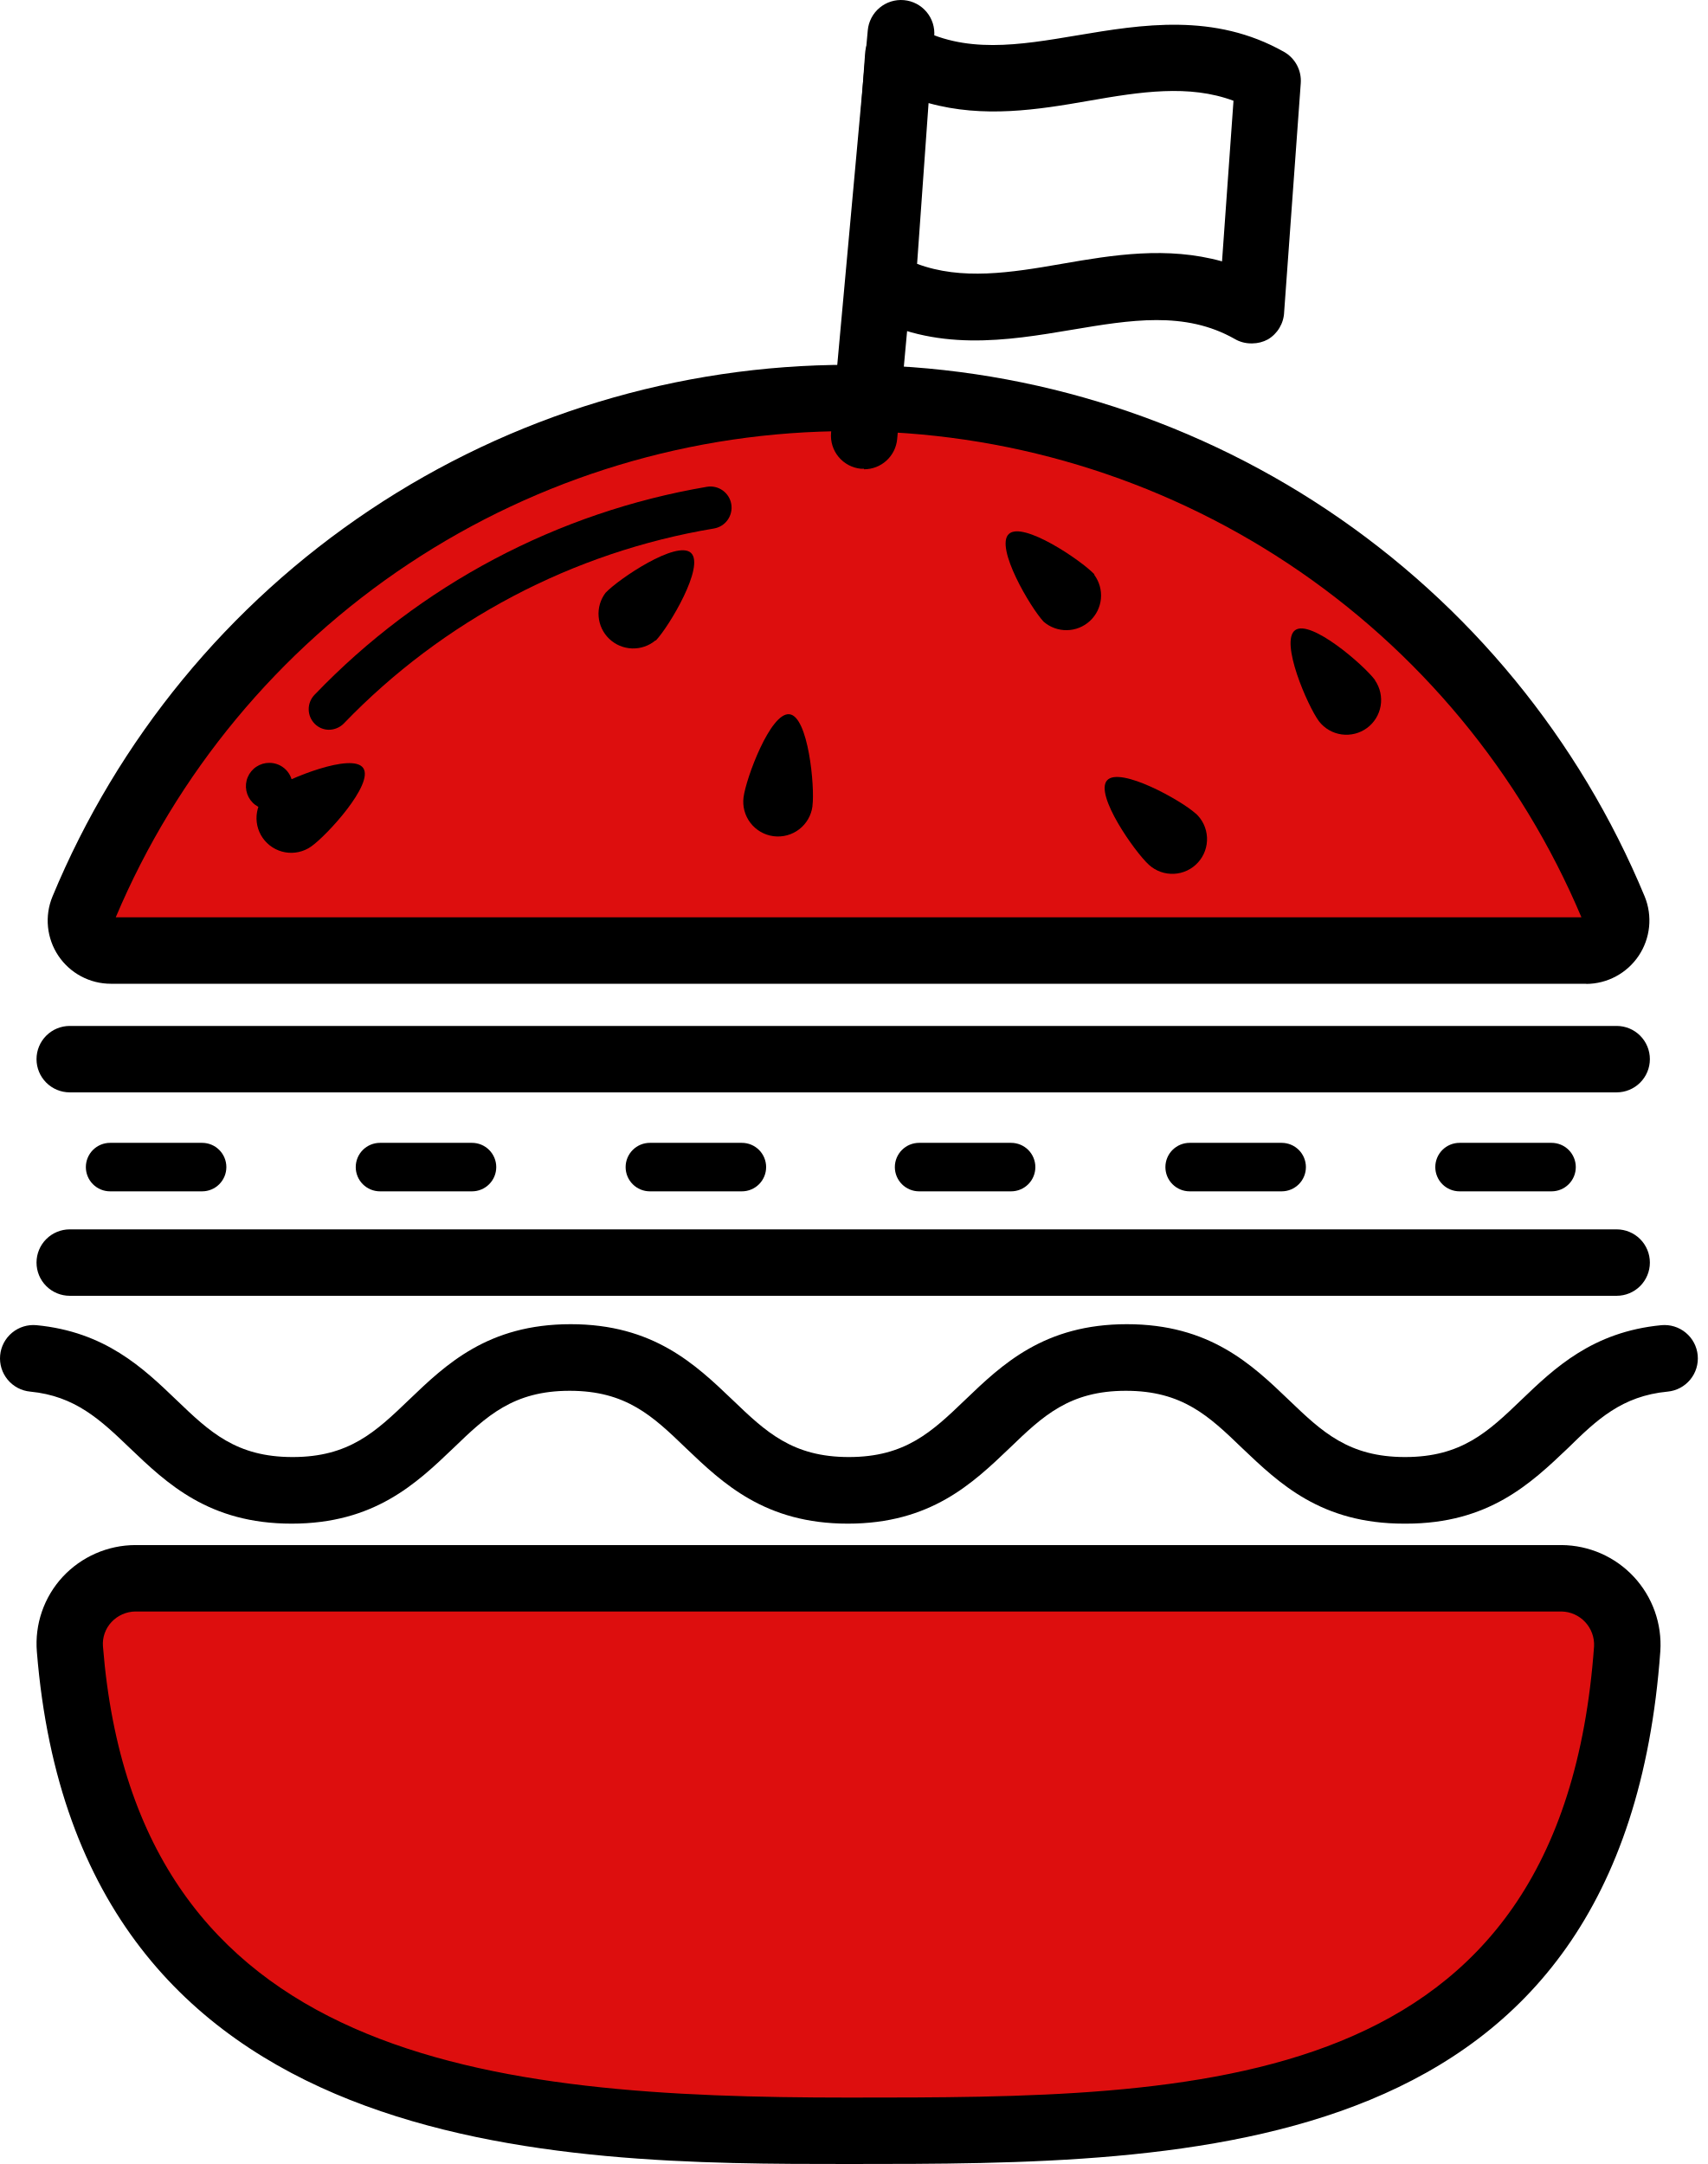
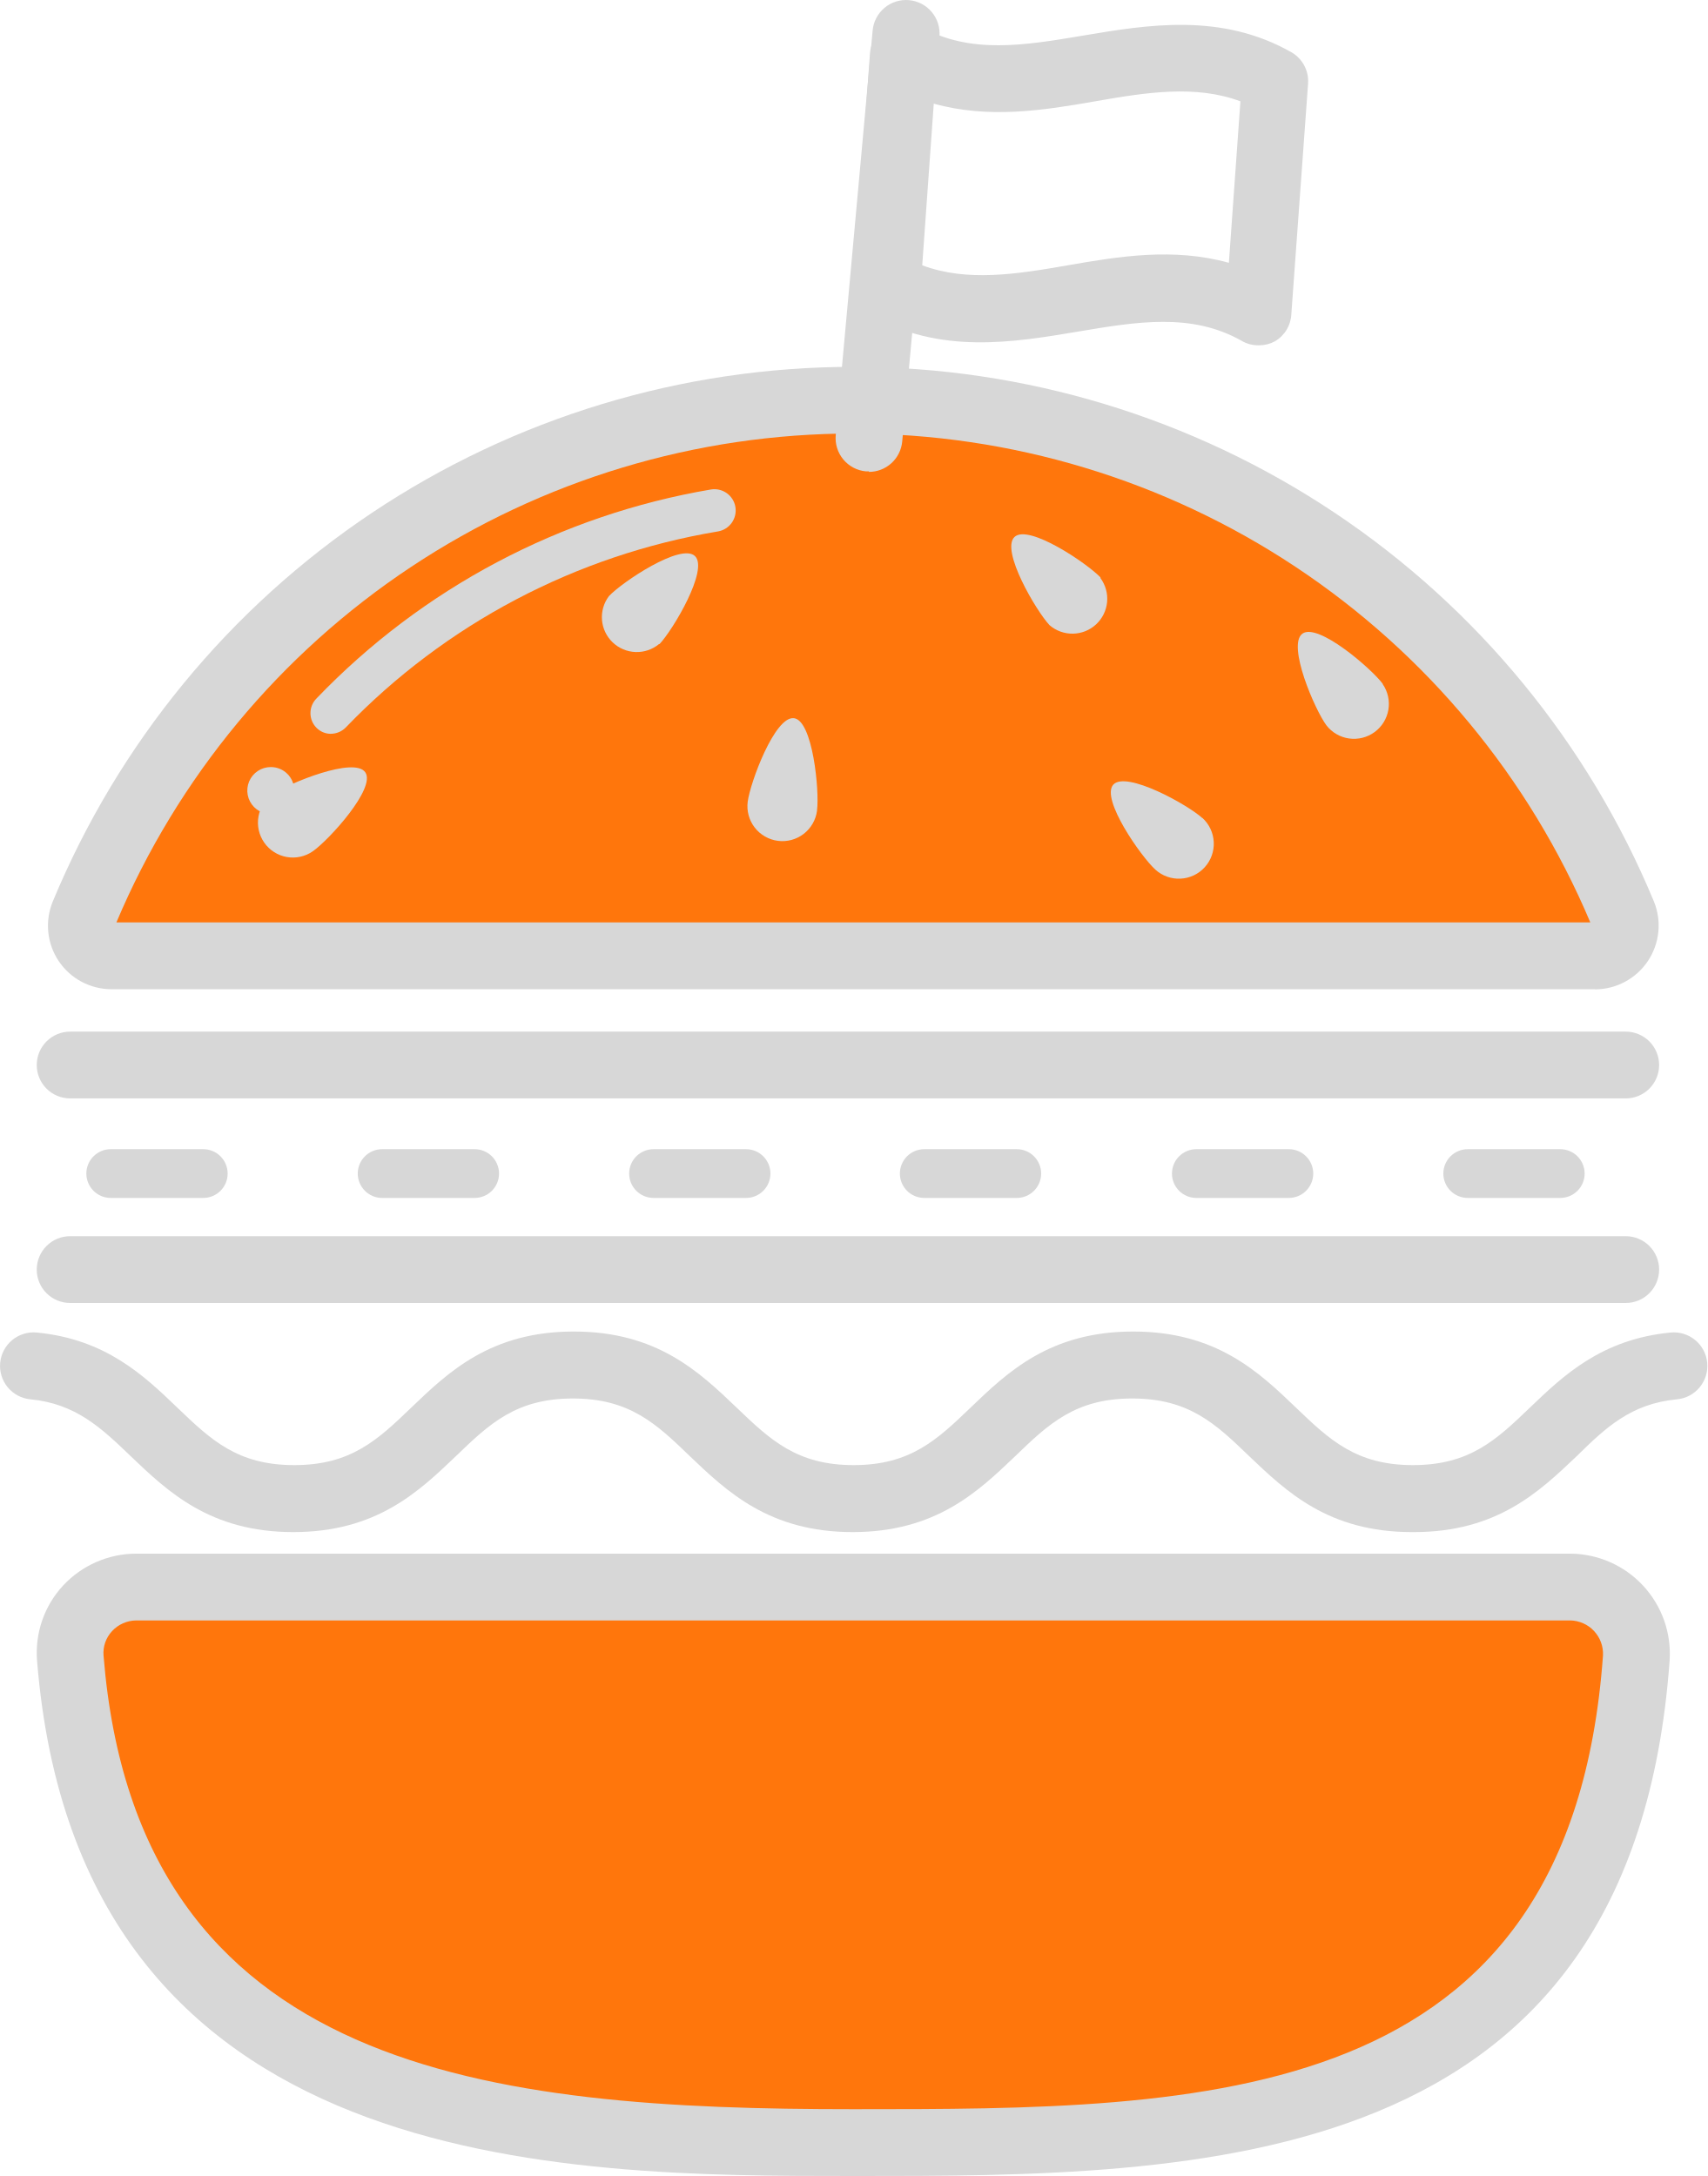
- <svg xmlns="http://www.w3.org/2000/svg" width="127" height="161" viewBox="0 0 127 161" fill="none">
-   <path d="M10.068 117.423H116.176C116.846 117.43 117.507 117.573 118.119 117.843C118.732 118.114 119.283 118.506 119.739 118.996C120.196 119.486 120.548 120.063 120.774 120.693C121.001 121.324 121.097 121.993 121.056 122.661C118.462 158.492 88.772 158.492 63.122 158.492C37.473 158.492 7.931 156.503 5.2 122.661C5.157 121.992 5.25 121.321 5.474 120.689C5.698 120.056 6.048 119.477 6.504 118.984C6.959 118.492 7.51 118.097 8.123 117.824C8.736 117.552 9.398 117.407 10.068 117.398V117.423Z" fill="#DD0E0E" />
-   <path d="M118.005 70.719H8.252C7.887 70.718 7.527 70.627 7.205 70.454C6.883 70.281 6.608 70.032 6.404 69.729C6.2 69.425 6.074 69.076 6.037 68.713C5.999 68.349 6.052 67.982 6.189 67.643C10.857 56.385 18.758 46.764 28.892 39.995C39.027 33.226 50.941 29.613 63.129 29.613C75.316 29.613 87.23 33.226 97.364 39.995C107.499 46.764 115.4 56.385 120.068 67.643C120.205 67.982 120.258 68.349 120.22 68.713C120.183 69.076 120.056 69.425 119.853 69.729C119.649 70.032 119.374 70.281 119.052 70.454C118.73 70.627 118.37 70.718 118.005 70.719V70.719Z" fill="#DD0E0E" />
-   <path d="M24.457 54.294C24.069 54.29 23.698 54.134 23.423 53.86C23.278 53.717 23.163 53.546 23.084 53.358C23.005 53.17 22.965 52.968 22.965 52.764C22.965 52.56 23.005 52.358 23.084 52.17C23.163 51.982 23.278 51.811 23.423 51.668C31.238 43.526 41.461 38.11 52.586 36.218C52.997 36.148 53.42 36.244 53.76 36.485C54.1 36.727 54.331 37.094 54.401 37.505C54.471 37.916 54.374 38.339 54.133 38.679C53.892 39.02 53.525 39.25 53.113 39.32C42.613 41.072 32.957 46.16 25.574 53.829C25.428 53.977 25.254 54.094 25.062 54.173C24.87 54.253 24.665 54.294 24.457 54.294V54.294Z" fill="black" />
-   <path d="M21.768 58.493C21.768 58.837 21.666 59.173 21.475 59.459C21.283 59.745 21.011 59.968 20.693 60.099C20.375 60.23 20.025 60.264 19.688 60.196C19.351 60.128 19.041 59.962 18.799 59.718C18.556 59.474 18.392 59.163 18.326 58.826C18.26 58.488 18.296 58.138 18.429 57.821C18.562 57.504 18.786 57.233 19.073 57.044C19.36 56.854 19.697 56.754 20.041 56.756C20.269 56.756 20.494 56.801 20.704 56.888C20.915 56.976 21.106 57.104 21.266 57.265C21.427 57.427 21.554 57.618 21.64 57.829C21.726 58.04 21.77 58.265 21.768 58.493Z" fill="black" />
-   <path d="M10.068 119.894C9.734 119.898 9.403 119.971 9.098 120.107C8.792 120.242 8.517 120.439 8.289 120.685C8.065 120.925 7.893 121.21 7.785 121.52C7.676 121.831 7.633 122.16 7.659 122.488C10.13 153.463 36.435 156.058 63.122 156.058C89.192 156.058 116.164 156.058 118.585 122.488C118.602 122.159 118.552 121.829 118.439 121.519C118.327 121.209 118.153 120.925 117.928 120.683C117.704 120.441 117.433 120.246 117.132 120.111C116.831 119.975 116.506 119.902 116.176 119.894H10.068ZM63.122 161C41.686 161 5.818 161 2.742 122.884C2.66 121.875 2.787 120.86 3.117 119.903C3.447 118.946 3.971 118.068 4.657 117.324C5.348 116.579 6.185 115.983 7.116 115.575C8.047 115.167 9.052 114.955 10.068 114.952H116.176C117.185 114.96 118.182 115.174 119.106 115.58C120.029 115.987 120.86 116.578 121.547 117.317C122.234 118.057 122.763 118.928 123.102 119.879C123.44 120.83 123.581 121.84 123.515 122.847C120.76 161 88.797 161 63.122 161Z" fill="black" />
-   <path d="M8.61 68.249H117.646C113.123 57.526 105.539 48.375 95.842 41.941C86.145 35.507 74.766 32.076 63.128 32.076C51.491 32.076 40.112 35.507 30.415 41.941C20.718 48.375 13.133 57.526 8.61 68.249V68.249ZM118.005 73.191H8.252C7.48 73.192 6.719 73.003 6.037 72.64C5.355 72.277 4.773 71.752 4.343 71.11C3.913 70.469 3.648 69.731 3.571 68.962C3.494 68.194 3.608 67.418 3.903 66.704C8.757 54.993 16.975 44.984 27.517 37.942C38.058 30.901 50.451 27.142 63.128 27.142C75.806 27.142 88.198 30.901 98.74 37.942C109.282 44.984 117.499 54.993 122.354 66.704C122.645 67.419 122.756 68.194 122.678 68.962C122.599 69.73 122.334 70.467 121.905 71.108C121.475 71.75 120.895 72.276 120.215 72.641C119.535 73.006 118.776 73.199 118.005 73.203V73.191Z" fill="black" />
-   <path d="M48.753 47.652C48.265 48.056 47.646 48.266 47.014 48.243C46.381 48.22 45.779 47.966 45.322 47.529C44.864 47.091 44.584 46.501 44.533 45.87C44.482 45.239 44.665 44.611 45.046 44.106C46.022 43.068 50.371 40.153 51.409 41.141C52.447 42.129 49.779 46.614 48.79 47.652H48.753Z" fill="black" />
-   <path d="M23.14 62.985C22.862 63.179 22.548 63.316 22.217 63.389C21.886 63.462 21.544 63.468 21.21 63.409C20.876 63.349 20.557 63.224 20.271 63.041C19.986 62.858 19.739 62.621 19.545 62.343C19.351 62.065 19.214 61.751 19.141 61.419C19.069 61.088 19.062 60.746 19.122 60.412C19.181 60.078 19.306 59.759 19.489 59.474C19.672 59.188 19.909 58.941 20.187 58.747C21.423 57.932 26.204 55.967 27.02 57.141C27.835 58.315 24.314 62.17 23.14 62.985Z" fill="black" />
-   <path d="M60.441 59.983C60.353 60.663 59.998 61.28 59.454 61.698C58.911 62.116 58.224 62.301 57.544 62.213C56.864 62.124 56.247 61.77 55.829 61.226C55.41 60.683 55.225 59.995 55.314 59.316C55.499 57.895 57.315 52.99 58.724 53.138C60.132 53.286 60.626 58.537 60.441 59.946V59.983Z" fill="black" />
-   <path d="M81.408 42.772C81.784 43.283 81.959 43.915 81.899 44.547C81.839 45.18 81.548 45.767 81.081 46.198C80.615 46.63 80.007 46.874 79.372 46.884C78.737 46.895 78.12 46.671 77.64 46.256C76.664 45.218 74.007 40.721 75.045 39.732C76.083 38.744 80.42 41.684 81.408 42.722V42.772Z" fill="black" />
-   <path d="M88.945 60.514C89.196 60.742 89.4 61.017 89.546 61.324C89.691 61.631 89.774 61.964 89.791 62.303C89.807 62.642 89.757 62.98 89.643 63.3C89.528 63.62 89.352 63.914 89.124 64.165C88.896 64.417 88.621 64.621 88.314 64.766C88.007 64.911 87.675 64.994 87.336 65.011C86.997 65.027 86.658 64.977 86.338 64.863C86.019 64.748 85.725 64.572 85.473 64.344C84.423 63.393 81.408 59.106 82.359 58.055C83.311 57.005 87.882 59.55 88.945 60.526V60.514Z" fill="black" />
-   <path d="M102.289 50.617C102.67 51.171 102.821 51.851 102.709 52.513C102.597 53.176 102.231 53.769 101.689 54.166C101.147 54.563 100.472 54.733 99.806 54.641C99.141 54.548 98.538 54.2 98.125 53.669C97.272 52.52 95.197 47.726 96.346 46.886C97.495 46.046 101.449 49.468 102.289 50.593V50.617Z" fill="black" />
-   <path d="M104.451 113.358C98.273 113.358 95.172 110.368 92.404 107.736C89.933 105.352 87.957 103.474 83.756 103.474C79.555 103.474 77.578 105.352 75.107 107.736C72.352 110.368 69.226 113.358 63.073 113.358C56.92 113.358 53.782 110.368 51.026 107.736C48.555 105.352 46.578 103.474 42.378 103.474C38.177 103.474 36.2 105.352 33.729 107.736C30.974 110.368 27.848 113.358 21.695 113.358C15.542 113.358 12.416 110.368 9.661 107.736C7.486 105.648 5.596 103.857 2.247 103.535C1.592 103.473 0.988 103.153 0.569 102.646C0.15 102.138 -0.051 101.485 0.011 100.83C0.073 100.174 0.393 99.57 0.901 99.151C1.408 98.732 2.062 98.531 2.717 98.593C7.82 99.087 10.637 101.769 13.12 104.153C15.604 106.538 17.568 108.403 21.769 108.403C25.97 108.403 27.947 106.525 30.418 104.153C33.173 101.509 36.299 98.519 42.452 98.519C48.605 98.519 51.731 101.509 54.498 104.153C56.969 106.525 58.946 108.403 63.147 108.403C67.348 108.403 69.325 106.525 71.796 104.153C74.551 101.509 77.677 98.519 83.83 98.519C89.983 98.519 93.121 101.509 95.876 104.153C98.347 106.525 100.324 108.403 104.525 108.403C108.726 108.403 110.703 106.525 113.174 104.153C115.645 101.781 118.474 99.087 123.589 98.593C124.245 98.531 124.898 98.732 125.405 99.151C125.913 99.57 126.233 100.174 126.295 100.83C126.357 101.485 126.157 102.138 125.737 102.646C125.318 103.153 124.714 103.473 124.059 103.535C120.649 103.857 118.771 105.648 116.646 107.736C113.878 110.368 110.752 113.358 104.599 113.358H104.451Z" fill="black" />
-   <path d="M64.284 34.877H64.061C63.409 34.817 62.808 34.501 62.389 33.999C61.969 33.496 61.767 32.848 61.825 32.196L64.555 2.259C64.614 1.603 64.931 0.998 65.436 0.576C65.942 0.155 66.594 -0.049 67.249 0.01C67.904 0.069 68.509 0.386 68.931 0.891C69.353 1.396 69.556 2.048 69.498 2.703L66.742 32.665C66.687 33.281 66.402 33.854 65.944 34.27C65.487 34.687 64.89 34.916 64.271 34.914L64.284 34.877Z" fill="black" />
-   <path d="M68.225 19.63C71.536 20.866 75.169 20.297 78.987 19.63C82.804 18.963 86.82 18.308 90.909 19.445L91.762 7.497C88.451 6.262 84.818 6.83 81.013 7.497C77.207 8.165 73.167 8.807 69.078 7.67L68.225 19.618V19.63ZM93.084 25.549C92.65 25.551 92.222 25.436 91.848 25.215C88.142 23.114 84.077 23.806 79.74 24.535C74.959 25.338 69.547 26.253 64.358 23.3C63.956 23.069 63.627 22.73 63.409 22.322C63.19 21.913 63.091 21.452 63.122 20.989L64.358 3.951C64.388 3.535 64.522 3.134 64.749 2.784C64.976 2.434 65.287 2.147 65.655 1.95C66.022 1.746 66.434 1.64 66.854 1.64C67.273 1.64 67.685 1.746 68.052 1.95C71.759 4.05 75.811 3.358 80.148 2.629C84.929 1.826 90.341 0.924 95.53 3.865C95.934 4.096 96.264 4.437 96.483 4.848C96.701 5.259 96.8 5.723 96.766 6.188L95.53 23.213C95.516 23.628 95.397 24.031 95.185 24.387C94.974 24.744 94.676 25.041 94.32 25.252C93.963 25.445 93.564 25.547 93.158 25.549H93.084Z" fill="black" />
-   <path d="M120.266 81.271H5.188C4.533 81.271 3.904 81.011 3.441 80.547C2.977 80.084 2.717 79.455 2.717 78.8C2.717 78.145 2.977 77.516 3.441 77.053C3.904 76.589 4.533 76.329 5.188 76.329H120.266C120.921 76.329 121.55 76.589 122.013 77.053C122.476 77.516 122.737 78.145 122.737 78.8C122.737 79.455 122.476 80.084 122.013 80.547C121.55 81.011 120.921 81.271 120.266 81.271Z" fill="black" />
-   <path d="M120.266 96.406H5.188C4.533 96.406 3.904 96.146 3.441 95.683C2.977 95.219 2.717 94.591 2.717 93.935C2.717 93.28 2.977 92.651 3.441 92.188C3.904 91.725 4.533 91.464 5.188 91.464H120.266C120.921 91.464 121.55 91.725 122.013 92.188C122.476 92.651 122.737 93.28 122.737 93.935C122.737 94.591 122.476 95.219 122.013 95.683C121.55 96.146 120.921 96.406 120.266 96.406Z" fill="black" />
-   <path d="M15.035 88.635H8.19C7.712 88.635 7.253 88.445 6.915 88.106C6.577 87.768 6.387 87.309 6.387 86.831C6.387 86.353 6.577 85.894 6.915 85.555C7.253 85.217 7.712 85.027 8.19 85.027H15.035C15.514 85.027 15.973 85.217 16.311 85.555C16.649 85.894 16.839 86.353 16.839 86.831C16.839 87.309 16.649 87.768 16.311 88.106C15.973 88.445 15.514 88.635 15.035 88.635V88.635Z" fill="black" />
-   <path d="M35.113 88.635H28.268C27.79 88.635 27.331 88.445 26.992 88.106C26.654 87.768 26.464 87.309 26.464 86.831C26.464 86.353 26.654 85.894 26.992 85.555C27.331 85.217 27.79 85.027 28.268 85.027H35.113C35.591 85.027 36.05 85.217 36.388 85.555C36.727 85.894 36.917 86.353 36.917 86.831C36.917 87.309 36.727 87.768 36.388 88.106C36.05 88.445 35.591 88.635 35.113 88.635Z" fill="black" />
-   <path d="M55.19 88.635H48.345C47.867 88.635 47.408 88.445 47.07 88.106C46.731 87.768 46.541 87.309 46.541 86.831C46.541 86.353 46.731 85.894 47.07 85.555C47.408 85.217 47.867 85.027 48.345 85.027H55.19C55.669 85.027 56.127 85.217 56.466 85.555C56.804 85.894 56.994 86.353 56.994 86.831C56.994 87.309 56.804 87.768 56.466 88.106C56.127 88.445 55.669 88.635 55.19 88.635Z" fill="black" />
-   <path d="M75.268 88.635H68.373C67.895 88.635 67.436 88.445 67.098 88.106C66.76 87.768 66.569 87.309 66.569 86.831C66.569 86.353 66.76 85.894 67.098 85.555C67.436 85.217 67.895 85.027 68.373 85.027H75.218C75.697 85.027 76.155 85.217 76.494 85.555C76.832 85.894 77.022 86.353 77.022 86.831C77.022 87.309 76.832 87.768 76.494 88.106C76.155 88.445 75.697 88.635 75.218 88.635H75.268Z" fill="black" />
-   <path d="M95.345 88.635H88.5C88.022 88.635 87.563 88.445 87.225 88.106C86.886 87.768 86.696 87.309 86.696 86.831C86.696 86.353 86.886 85.894 87.225 85.555C87.563 85.217 88.022 85.027 88.5 85.027H95.345C95.823 85.027 96.282 85.217 96.621 85.555C96.959 85.894 97.149 86.353 97.149 86.831C97.149 87.309 96.959 87.768 96.621 88.106C96.282 88.445 95.823 88.635 95.345 88.635V88.635Z" fill="black" />
-   <path d="M115.422 88.635H108.578C108.099 88.635 107.64 88.445 107.302 88.106C106.964 87.768 106.774 87.309 106.774 86.831C106.774 86.353 106.964 85.894 107.302 85.555C107.64 85.217 108.099 85.027 108.578 85.027H115.422C115.901 85.027 116.36 85.217 116.698 85.555C117.036 85.894 117.226 86.353 117.226 86.831C117.226 87.309 117.036 87.768 116.698 88.106C116.36 88.445 115.901 88.635 115.422 88.635V88.635Z" fill="black" />
+ <svg xmlns="http://www.w3.org/2000/svg" xml:space="preserve" width="33.419mm" height="42.598mm" version="1.1" style="shape-rendering:geometricPrecision; text-rendering:geometricPrecision; image-rendering:optimizeQuality; fill-rule:evenodd; clip-rule:evenodd" viewBox="0 0 1192.64 1520.23">
+   <defs>
+     <style type="text/css">
+    
+     .fil1 {fill:#D7D7D7;fill-rule:nonzero}
+     .fil0 {fill:#FF760C;fill-rule:nonzero}
+    
+   </style>
+   </defs>
+   <g id="Camada_x0020_1">
+     <path class="fil0" d="M95.07 1108.75l1001.91 0c6.33,0.07 12.57,1.42 18.35,3.96 5.79,2.56 10.99,6.26 15.3,10.89 4.31,4.63 7.64,10.07 9.77,16.02 2.14,5.96 3.05,12.28 2.67,18.58 -24.5,338.33 -304.84,338.33 -547.03,338.33 -242.2,0 -521.14,-18.78 -546.92,-338.33 -0.41,-6.32 0.47,-12.65 2.58,-18.62 2.12,-5.97 5.42,-11.44 9.72,-16.1 4.3,-4.64 9.5,-8.38 15.29,-10.95 5.78,-2.57 12.03,-3.94 18.37,-4.02l0 0.24z" />
+     <path class="fil0" d="M1114.25 667.76l-1036.33 0c-3.45,-0.01 -6.85,-0.87 -9.89,-2.51 -3.04,-1.63 -5.64,-3.98 -7.56,-6.85 -1.92,-2.87 -3.12,-6.16 -3.47,-9.59 -0.35,-3.43 0.14,-6.9 1.43,-10.1 44.08,-106.3 118.68,-197.15 214.38,-261.07 95.7,-63.91 208.19,-98.03 323.27,-98.03 115.08,0 227.57,34.11 323.27,98.03 95.69,63.92 170.3,154.76 214.38,261.07 1.29,3.2 1.79,6.67 1.43,10.1 -0.35,3.43 -1.55,6.73 -3.47,9.59 -1.93,2.87 -4.53,5.22 -7.57,6.85 -3.04,1.63 -6.44,2.49 -9.89,2.51z" />
+     <path class="fil1" d="M230.94 512.67c-3.67,-0.04 -7.17,-1.52 -9.77,-4.1 -1.37,-1.35 -2.46,-2.97 -3.2,-4.74 -0.74,-1.78 -1.12,-3.68 -1.12,-5.61 0,-1.93 0.38,-3.83 1.12,-5.61 0.74,-1.77 1.83,-3.39 3.2,-4.74 73.79,-76.88 170.32,-128.02 275.37,-145.89 3.89,-0.66 7.87,0.25 11.09,2.53 3.21,2.28 5.39,5.74 6.05,9.63 0.66,3.88 -0.25,7.87 -2.53,11.08 -2.28,3.22 -5.74,5.39 -9.62,6.05 -99.15,16.54 -190.33,64.58 -260.04,137 -1.38,1.4 -3.02,2.5 -4.84,3.25 -1.81,0.75 -3.75,1.14 -5.71,1.14z" />
+     <path class="fil1" d="M205.55 552.31c0,3.25 -0.97,6.42 -2.77,9.13 -1.81,2.7 -4.38,4.8 -7.38,6.04 -3,1.24 -6.31,1.56 -9.49,0.92 -3.18,-0.64 -6.11,-2.21 -8.4,-4.52 -2.29,-2.31 -3.85,-5.24 -4.47,-8.43 -0.62,-3.19 -0.28,-6.49 0.97,-9.49 1.26,-2.99 3.37,-5.55 6.08,-7.34 2.71,-1.79 5.89,-2.74 9.14,-2.72 2.15,0 4.28,0.42 6.26,1.25 1.99,0.82 3.79,2.03 5.3,3.56 1.52,1.52 2.72,3.33 3.53,5.32 0.81,1.99 1.22,4.12 1.21,6.27z" />
+     <path class="fil1" d="M95.07 1132.09c-3.16,0.04 -6.28,0.73 -9.17,2.01 -2.89,1.27 -5.48,3.13 -7.63,5.46 -2.12,2.27 -3.74,4.96 -4.77,7.88 -1.02,2.94 -1.43,6.04 -1.18,9.14 23.33,292.48 271.71,316.98 523.7,316.98 246.16,0 500.84,0 523.7,-316.98 0.16,-3.1 -0.31,-6.22 -1.38,-9.15 -1.06,-2.93 -2.7,-5.61 -4.82,-7.89 -2.11,-2.29 -4.67,-4.13 -7.52,-5.4 -2.84,-1.28 -5.91,-1.97 -9.03,-2.05l-1001.91 0zm500.95 388.14c-202.41,0 -541.09,0 -570.13,-359.91 -0.78,-9.53 0.43,-19.11 3.54,-28.15 3.11,-9.04 8.06,-17.33 14.54,-24.35 6.52,-7.03 14.43,-12.66 23.22,-16.51 8.79,-3.85 18.28,-5.86 27.88,-5.88l1001.91 0c9.53,0.07 18.94,2.1 27.67,5.93 8.71,3.84 16.56,9.42 23.05,16.4 6.48,6.99 11.48,15.21 14.68,24.19 3.19,8.98 4.52,18.52 3.9,28.03 -26.02,360.26 -327.82,360.26 -570.25,360.26z" />
+     <path class="fil1" d="M81.3 644.43l1029.56 0c-42.71,-101.25 -114.32,-187.65 -205.88,-248.4 -91.56,-60.75 -199.01,-93.16 -308.89,-93.16 -109.89,0 -217.33,32.4 -308.9,93.16 -91.56,60.75 -163.18,147.16 -205.89,248.4zm1032.95 46.67l-1036.33 0c-7.29,0.01 -14.47,-1.77 -20.92,-5.2 -6.44,-3.43 -11.93,-8.39 -15.99,-14.45 -4.06,-6.06 -6.57,-13.02 -7.29,-20.28 -0.72,-7.26 0.35,-14.58 3.13,-21.32 45.84,-110.58 123.43,-205.09 222.97,-271.58 99.54,-66.49 216.56,-101.98 336.26,-101.98 119.7,0 236.72,35.49 336.26,101.98 99.54,66.49 177.13,161 222.97,271.58 2.75,6.75 3.8,14.07 3.05,21.32 -0.74,7.25 -3.24,14.21 -7.29,20.26 -4.06,6.06 -9.54,11.03 -15.96,14.47 -6.42,3.45 -13.59,5.27 -20.87,5.3l0 -0.11z" />
+     <path class="fil1" d="M460.35 449.95c-4.6,3.81 -10.45,5.8 -16.42,5.58 -5.97,-0.21 -11.66,-2.62 -15.98,-6.75 -4.32,-4.13 -6.97,-9.7 -7.45,-15.66 -0.48,-5.96 1.25,-11.88 4.85,-16.65 9.21,-9.8 50.28,-37.33 60.08,-28 9.8,9.34 -15.4,51.68 -24.73,61.48l-0.35 0z" />
+     <path class="fil1" d="M218.5 594.73c-2.63,1.83 -5.59,3.13 -8.72,3.81 -3.13,0.69 -6.36,0.75 -9.51,0.19 -3.15,-0.56 -6.16,-1.74 -8.86,-3.47 -2.7,-1.73 -5.03,-3.97 -6.86,-6.6 -1.83,-2.63 -3.13,-5.59 -3.81,-8.72 -0.69,-3.13 -0.75,-6.36 -0.19,-9.51 0.56,-3.15 1.74,-6.16 3.47,-8.86 1.73,-2.7 3.97,-5.03 6.6,-6.86 11.67,-7.7 56.81,-26.25 64.52,-15.17 7.7,11.08 -25.55,47.48 -36.63,55.18z" />
+     <path class="fil1" d="M570.71 566.38c-0.84,6.42 -4.19,12.24 -9.32,16.2 -5.13,3.95 -11.62,5.7 -18.04,4.86 -6.42,-0.84 -12.24,-4.19 -16.2,-9.32 -3.95,-5.13 -5.7,-11.62 -4.86,-18.04 1.75,-13.42 18.9,-59.73 32.2,-58.34 13.3,1.4 17.97,50.98 16.22,64.28l0 0.35z" />
+     <path class="fil1" d="M768.69 403.87c3.55,4.83 5.2,10.8 4.64,16.77 -0.57,5.97 -3.32,11.52 -7.72,15.59 -4.4,4.07 -10.15,6.37 -16.14,6.47 -6,0.1 -11.82,-2.01 -16.35,-5.93 -9.22,-9.8 -34.3,-52.26 -24.5,-61.6 9.8,-9.33 50.75,18.43 60.08,28.23l0 0.46z" />
+     <path class="fil1" d="M839.85 571.4c2.37,2.15 4.3,4.75 5.67,7.65 1.37,2.9 2.16,6.04 2.31,9.24 0.16,3.2 -0.32,6.4 -1.4,9.42 -1.08,3.02 -2.74,5.79 -4.9,8.17 -2.15,2.37 -4.75,4.3 -7.65,5.67 -2.9,1.37 -6.04,2.16 -9.24,2.31 -3.2,0.16 -6.4,-0.32 -9.42,-1.4 -3.02,-1.08 -5.79,-2.74 -8.17,-4.9 -9.91,-8.98 -38.38,-49.46 -29.4,-59.38 8.98,-9.91 52.15,14.12 62.18,23.33l0 -0.11z" />
+     <path class="fil1" d="M965.85 477.95c3.6,5.22 5.02,11.64 3.96,17.9 -1.06,6.26 -4.51,11.85 -9.63,15.6 -5.12,3.75 -11.49,5.36 -17.78,4.49 -6.28,-0.88 -11.98,-4.17 -15.87,-9.18 -8.05,-10.85 -27.65,-56.12 -16.8,-64.05 10.85,-7.93 48.19,24.39 56.12,35l0 0.23z" />
+     <path class="fil1" d="M986.27 1070.37c-58.34,0 -87.62,-28.23 -113.75,-53.09 -23.33,-22.51 -42,-40.25 -81.66,-40.25 -39.67,0 -58.33,17.73 -81.66,40.25 -26.02,24.85 -55.53,53.09 -113.63,53.09 -58.1,0 -87.73,-28.23 -113.75,-53.09 -23.33,-22.51 -42,-40.25 -81.66,-40.25 -39.67,0 -58.34,17.73 -81.66,40.25 -26.02,24.85 -55.53,53.09 -113.63,53.09 -58.1,0 -87.61,-28.23 -113.63,-53.09 -20.53,-19.72 -38.38,-36.63 -70,-39.67 -6.19,-0.59 -11.89,-3.61 -15.85,-8.39 -3.96,-4.8 -5.86,-10.96 -5.27,-17.15 0.59,-6.2 3.61,-11.89 8.4,-15.86 4.79,-3.96 10.96,-5.85 17.15,-5.26 48.18,4.66 74.78,29.98 98.23,52.5 23.45,22.52 42,40.13 81.66,40.13 39.67,0 58.34,-17.73 81.66,-40.13 26.02,-24.97 55.53,-53.2 113.63,-53.2 58.1,0 87.61,28.23 113.75,53.2 23.33,22.4 42,40.13 81.66,40.13 39.67,0 58.33,-17.73 81.66,-40.13 26.02,-24.97 55.53,-53.2 113.63,-53.2 58.1,0 87.73,28.23 113.75,53.2 23.33,22.4 42,40.13 81.66,40.13 39.67,0 58.34,-17.73 81.67,-40.13 23.33,-22.4 50.04,-47.83 98.34,-52.5 6.2,-0.59 12.36,1.31 17.15,5.26 4.8,3.96 7.82,9.66 8.4,15.86 0.59,6.18 -1.3,12.35 -5.27,17.15 -3.96,4.79 -9.66,7.81 -15.85,8.39 -32.2,3.04 -49.93,19.95 -70,39.67 -26.13,24.85 -55.65,53.09 -113.75,53.09l-1.4 0z" />
+     <path class="fil1" d="M606.99 329.32l-2.1 0c-6.16,-0.56 -11.84,-3.55 -15.8,-8.29 -3.96,-4.74 -5.87,-10.87 -5.32,-17.02l25.78 -282.68c0.56,-6.19 3.55,-11.9 8.32,-15.88 4.77,-3.98 10.93,-5.91 17.12,-5.35 6.19,0.56 11.9,3.55 15.88,8.32 3.98,4.77 5.9,10.92 5.35,17.11l-26.01 282.91c-0.53,5.82 -3.22,11.22 -7.54,15.16 -4.32,3.93 -9.96,6.1 -15.8,6.08l0.12 -0.35z" />
+     <path class="fil1" d="M644.21 185.36c31.26,11.67 65.56,6.3 101.61,0 36.05,-6.3 73.96,-12.48 112.58,-1.75l8.05 -112.82c-31.27,-11.67 -65.57,-6.3 -101.5,0 -35.93,6.3 -74.08,12.37 -112.7,1.63l-8.05 112.81 0 0.12zm234.73 55.88c-4.1,0.03 -8.13,-1.06 -11.67,-3.15 -35,-19.83 -73.38,-13.3 -114.33,-6.42 -45.15,7.58 -96.25,16.22 -145.25,-11.67 -3.79,-2.18 -6.9,-5.38 -8.96,-9.24 -2.06,-3.85 -3,-8.22 -2.71,-12.58l11.67 -160.88c0.28,-3.93 1.55,-7.72 3.69,-11.02 2.14,-3.3 5.09,-6.01 8.56,-7.88 3.46,-1.92 7.36,-2.93 11.32,-2.93 3.96,0 7.85,1.01 11.32,2.93 35,19.84 73.26,13.3 114.22,6.42 45.15,-7.58 96.25,-16.1 145.25,11.67 3.81,2.19 6.93,5.41 8.99,9.29 2.07,3.88 2.99,8.27 2.67,12.65l-11.67 160.76c-0.14,3.91 -1.26,7.72 -3.26,11.08 -2,3.37 -4.81,6.17 -8.18,8.17 -3.37,1.82 -7.13,2.78 -10.97,2.8l-0.7 0z" />
+     <path class="fil1" d="M1135.6 767.39l-1086.61 0c-6.19,0 -12.12,-2.46 -16.5,-6.83 -4.38,-4.38 -6.83,-10.31 -6.83,-16.5 0,-6.19 2.46,-12.12 6.83,-16.5 4.38,-4.38 10.31,-6.83 16.5,-6.83l1086.61 0c6.18,0 12.13,2.46 16.5,6.83 4.37,4.38 6.83,10.31 6.83,16.5 0,6.19 -2.46,12.12 -6.83,16.5 -4.37,4.38 -10.31,6.83 -16.5,6.83z" />
+     <path class="fil1" d="M1135.6 910.31l-1086.61 0c-6.19,0 -12.12,-2.46 -16.5,-6.83 -4.38,-4.38 -6.83,-10.31 -6.83,-16.5 0,-6.19 2.46,-12.12 6.83,-16.5 4.38,-4.38 10.31,-6.84 16.5,-6.84l1086.61 0c6.18,0 12.13,2.46 16.5,6.84 4.37,4.38 6.83,10.31 6.83,16.5 0,6.18 -2.46,12.12 -6.83,16.5 -4.37,4.38 -10.31,6.83 -16.5,6.83z" />
+     <path class="fil1" d="M141.97 836.92l-64.63 0c-4.52,0 -8.85,-1.79 -12.04,-4.99 -3.19,-3.2 -4.99,-7.53 -4.99,-12.04 0,-4.52 1.8,-8.85 4.99,-12.04 3.19,-3.19 7.53,-4.99 12.04,-4.99l64.63 0c4.52,0 8.85,1.8 12.05,4.99 3.19,3.19 4.99,7.53 4.99,12.04 0,4.52 -1.79,8.85 -4.99,12.04 -3.2,3.19 -7.53,4.99 -12.05,4.99z" />
+     <path class="fil1" d="M331.55 836.92l-64.63 0c-4.52,0 -8.85,-1.79 -12.04,-4.99 -3.19,-3.2 -4.99,-7.53 -4.99,-12.04 0,-4.52 1.8,-8.85 4.99,-12.04 3.19,-3.19 7.53,-4.99 12.04,-4.99l64.63 0c4.52,0 8.85,1.8 12.04,4.99 3.19,3.19 4.99,7.53 4.99,12.04 0,4.52 -1.8,8.85 -4.99,12.04 -3.19,3.19 -7.53,4.99 -12.04,4.99z" />
+     <path class="fil1" d="M521.13 836.92l-64.63 0c-4.52,0 -8.85,-1.79 -12.04,-4.99 -3.19,-3.2 -4.99,-7.53 -4.99,-12.04 0,-4.52 1.8,-8.85 4.99,-12.04 3.2,-3.19 7.53,-4.99 12.04,-4.99l64.63 0c4.51,0 8.85,1.8 12.04,4.99 3.19,3.19 4.99,7.53 4.99,12.04 0,4.52 -1.8,8.85 -4.99,12.04 -3.19,3.19 -7.53,4.99 -12.04,4.99z" />
+     <path class="fil1" d="M710.71 836.92l-65.1 0c-4.52,0 -8.85,-1.79 -12.04,-4.99 -3.19,-3.2 -4.99,-7.53 -4.99,-12.04 0,-4.52 1.8,-8.85 4.99,-12.04 3.19,-3.19 7.53,-4.99 12.04,-4.99l64.63 0c4.52,0 8.85,1.8 12.04,4.99 3.19,3.19 4.99,7.53 4.99,12.04 0,4.52 -1.8,8.85 -4.99,12.04 -3.19,3.19 -7.53,4.99 -12.04,4.99l0.47 0z" />
+     <path class="fil1" d="M900.29 836.92l-64.63 0c-4.52,0 -8.85,-1.79 -12.04,-4.99 -3.19,-3.2 -4.99,-7.53 -4.99,-12.04 0,-4.52 1.79,-8.85 4.99,-12.04 3.19,-3.19 7.53,-4.99 12.04,-4.99l64.63 0c4.51,0 8.85,1.8 12.04,4.99 3.19,3.19 4.99,7.53 4.99,12.04 0,4.52 -1.8,8.85 -4.99,12.04 -3.19,3.19 -7.53,4.99 -12.04,4.99z" />
+     <path class="fil1" d="M1089.86 836.92l-64.62 0c-4.52,0 -8.86,-1.79 -12.05,-4.99 -3.19,-3.2 -4.99,-7.53 -4.99,-12.04 0,-4.52 1.8,-8.85 4.99,-12.04 3.19,-3.19 7.53,-4.99 12.05,-4.99l64.62 0c4.52,0 8.86,1.8 12.05,4.99 3.19,3.19 4.99,7.53 4.99,12.04 0,4.52 -1.8,8.85 -4.99,12.04 -3.19,3.19 -7.53,4.99 -12.05,4.99z" />
+   </g>
</svg>
